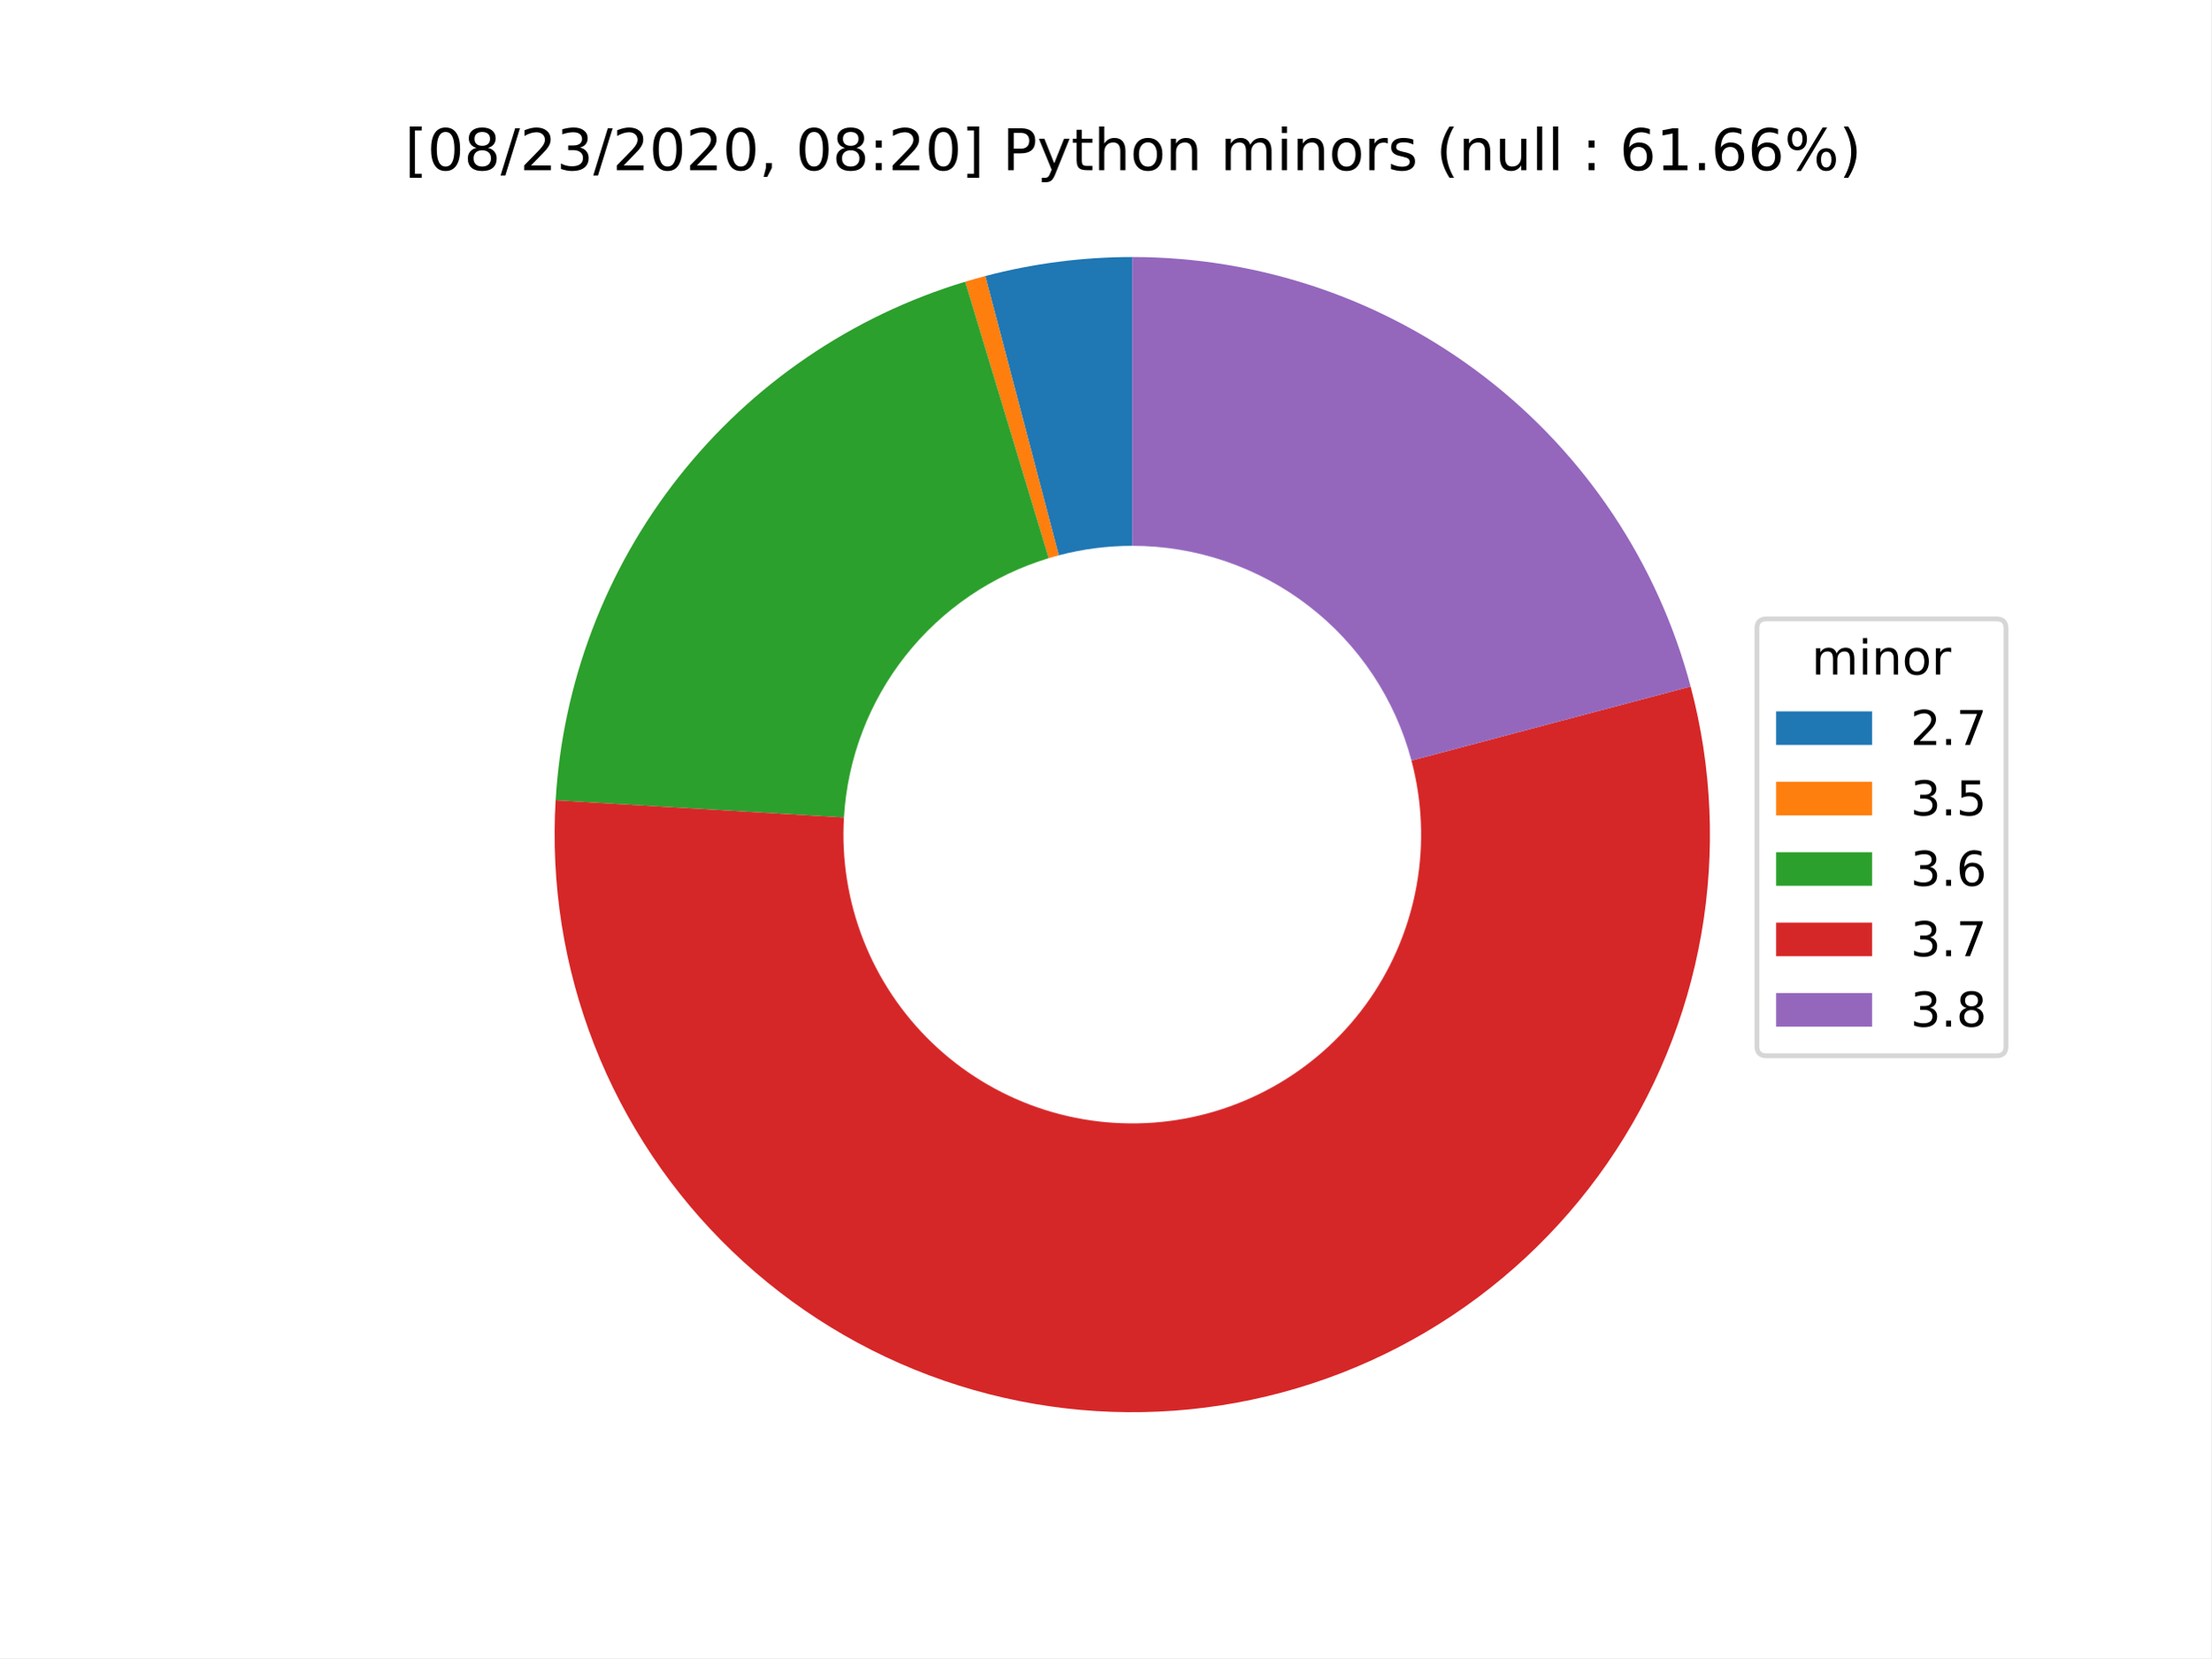
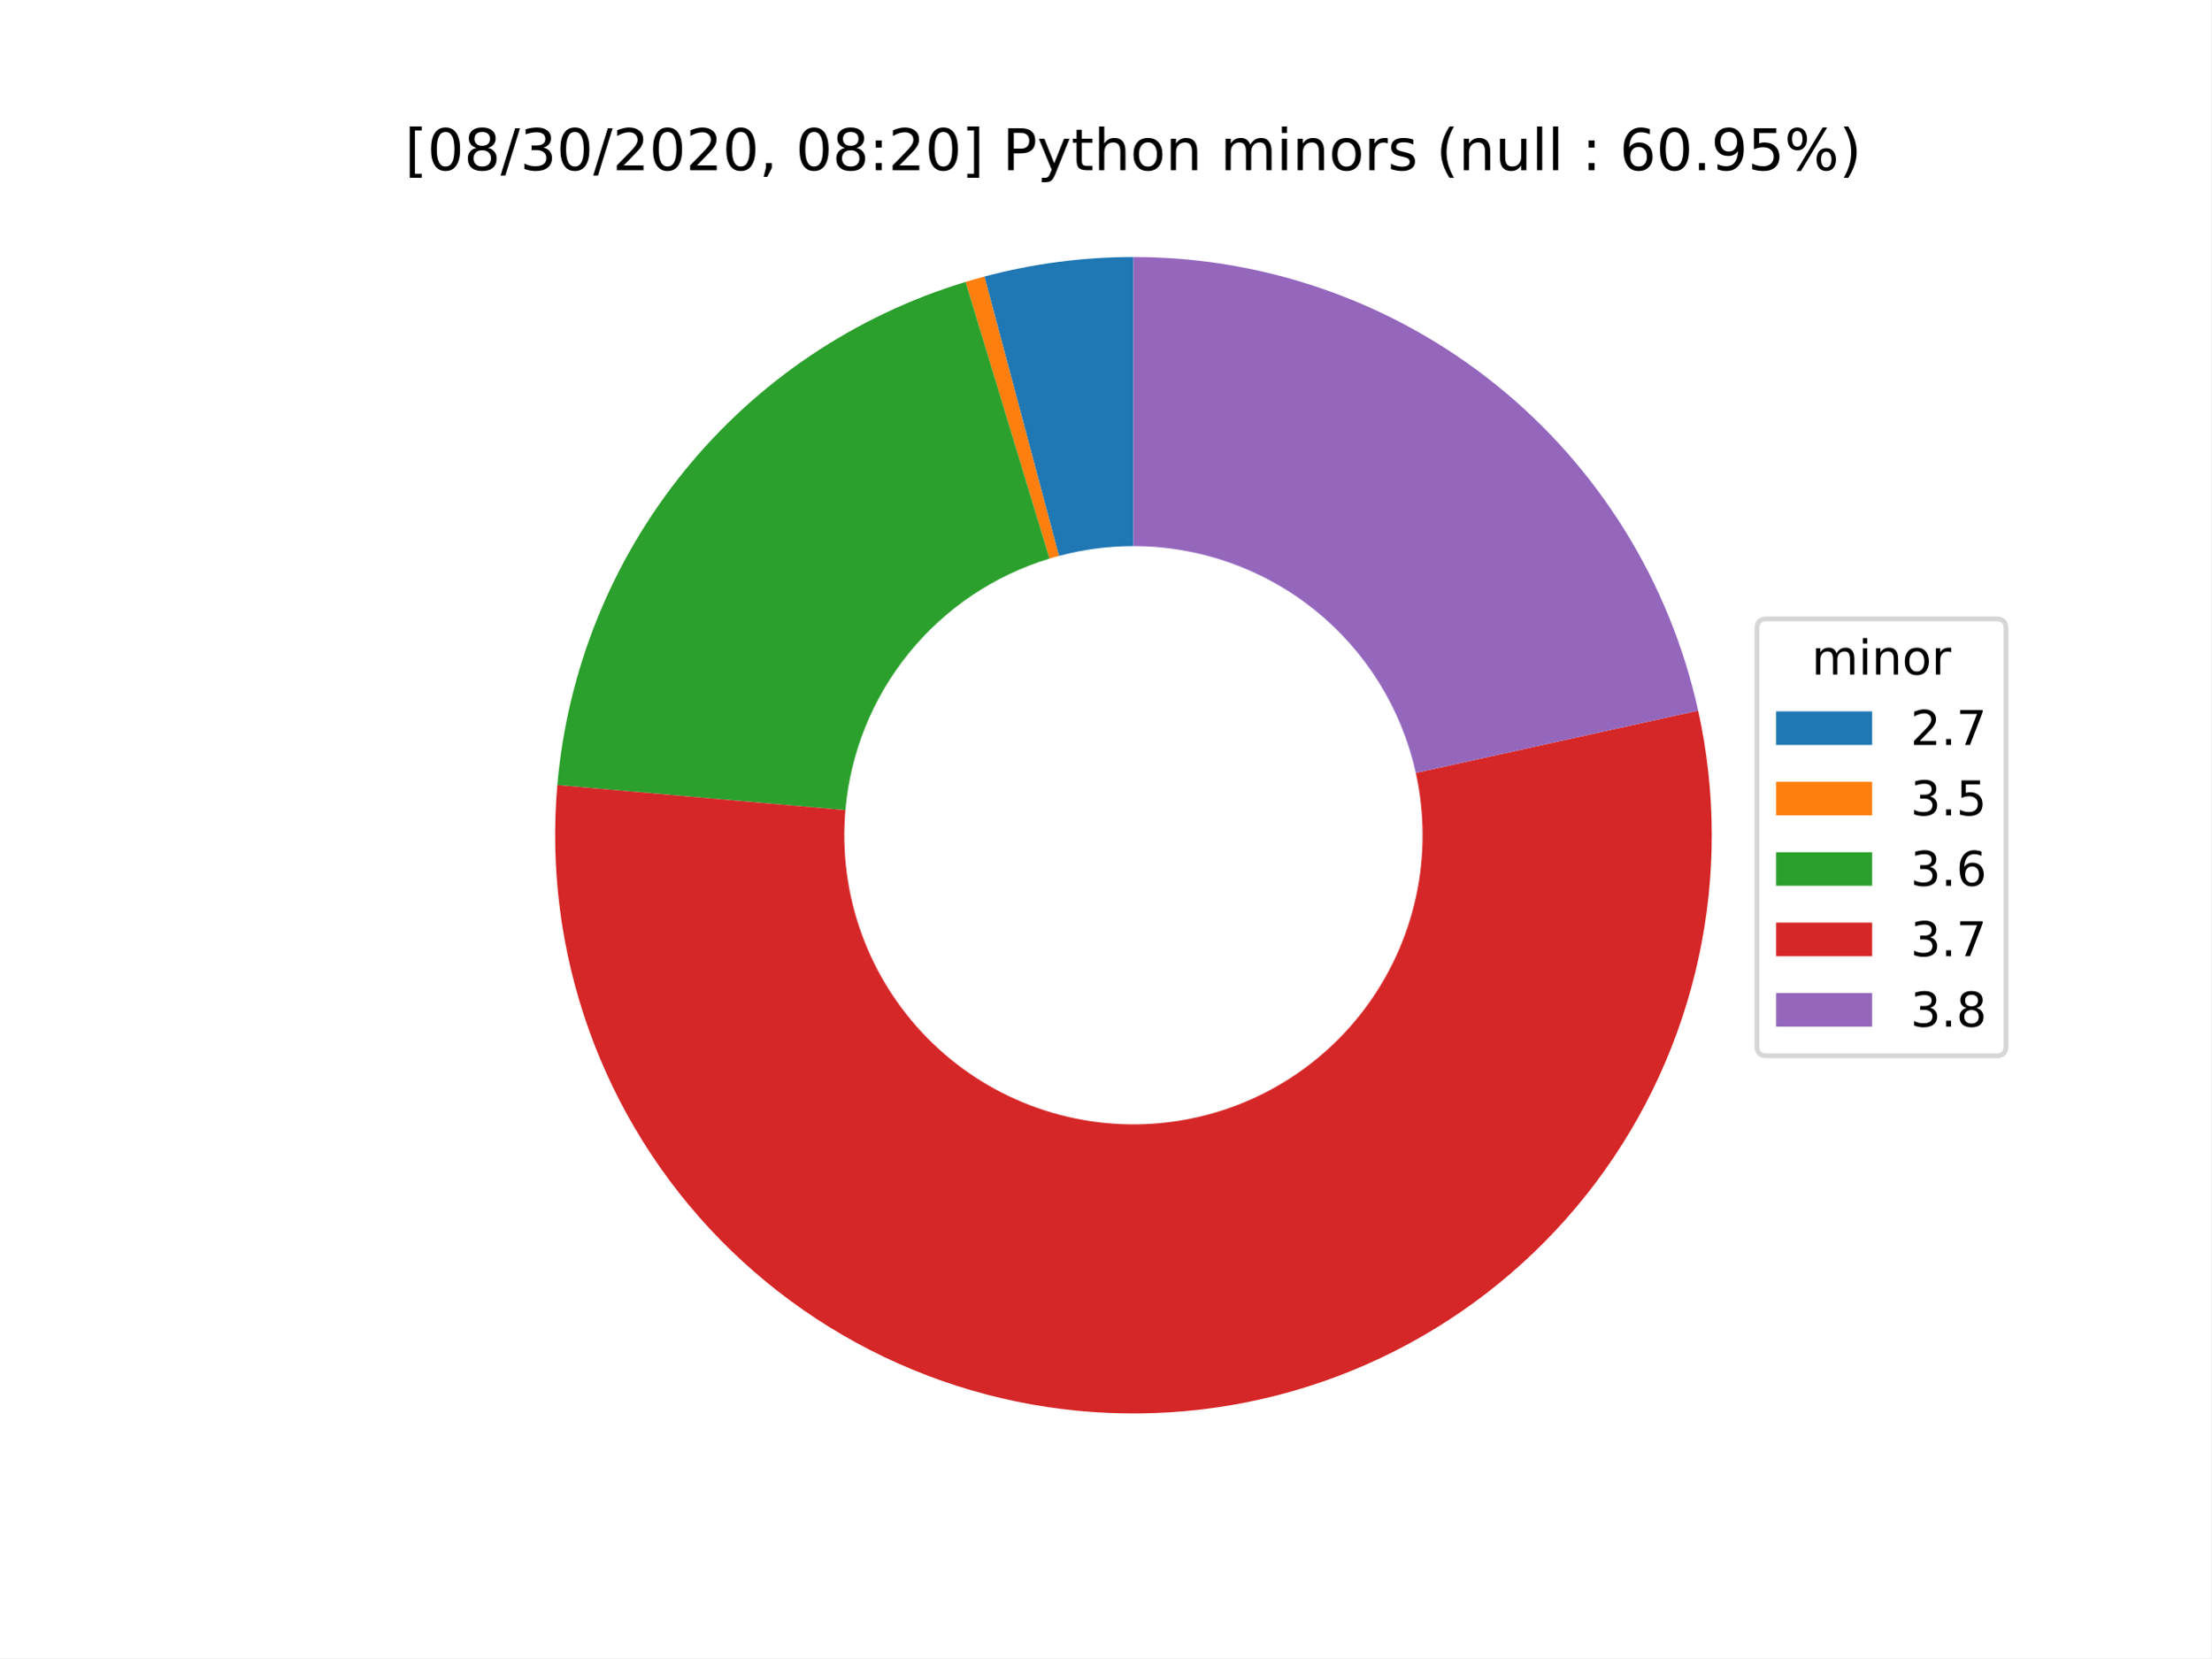
<svg xmlns="http://www.w3.org/2000/svg" xmlns:xlink="http://www.w3.org/1999/xlink" height="345.6pt" version="1.1" viewBox="0 0 460.8 345.6" width="460.8pt">
  <defs>
    <style type="text/css">*{stroke-linecap:butt;stroke-linejoin:round;}</style>
  </defs>
  <g id="figure_1">
    <g id="patch_1">
      <path d="M 0 345.6  L 460.8 345.6  L 460.8 0  L 0 0  z " style="fill:#ffffff;" />
    </g>
    <g id="axes_1">
      <g id="patch_2">
-         <path d="M 235.97 53.568  C 230.804 53.568 225.644 53.9 220.521 54.563  C 215.398 55.226 210.323 56.218 205.327 57.533  L 220.649 115.746  C 223.147 115.089 225.684 114.593 228.246 114.261  C 230.807 113.93 233.387 113.763 235.97 113.763  L 235.97 53.568  z " style="fill:#1f77b4;" />
+         <path d="M 236.214 53.568  C 230.975 53.568 225.742 53.91 220.547 54.591  C 215.352 55.272 210.208 56.291 205.146 57.641  L 220.68 115.866  C 223.211 115.191 225.783 114.681 228.381 114.34  C 230.978 114 233.595 113.829 236.214 113.829  L 236.214 53.568  z " style="fill:#1f77b4;" />
      </g>
      <g id="patch_3">
-         <path d="M 205.327 57.533  C 204.628 57.717 203.929 57.908 203.233 58.104  C 202.537 58.301 201.842 58.504 201.149 58.714  L 218.56 116.336  C 218.906 116.232 219.253 116.13 219.602 116.032  C 219.95 115.933 220.299 115.838 220.649 115.746  L 205.327 57.533  z " style="fill:#ff7f0e;" />
+         <path d="M 205.146 57.641  C 204.49 57.816 203.835 57.997 203.182 58.183  C 202.529 58.369 201.878 58.561 201.228 58.758  L 218.721 116.424  C 219.046 116.325 219.372 116.23 219.698 116.137  C 220.025 116.044 220.352 115.953 220.68 115.866  L 205.146 57.641  z " style="fill:#ff7f0e;" />
      </g>
      <g id="patch_4">
-         <path d="M 201.149 58.714  C 177.576 65.836 156.747 80.023 141.486 99.349  C 126.224 118.676 117.254 142.227 115.792 166.809  L 175.881 170.384  C 176.612 158.093 181.097 146.317 188.728 136.654  C 196.358 126.991 206.773 119.897 218.56 116.336  L 201.149 58.714  z " style="fill:#2ca02c;" />
+         <path d="M 201.228 58.758  C 178.199 65.743 157.782 79.469 142.62 98.158  C 127.458 116.846 118.236 139.654 116.147 163.629  L 176.181 168.86  C 177.225 156.872 181.836 145.468 189.417 136.124  C 196.998 126.78 207.207 119.917 218.721 116.424  L 201.228 58.758  z " style="fill:#2ca02c;" />
      </g>
      <g id="patch_5">
-         <path d="M 115.792 166.809  C 114.757 184.204 117.511 201.618 123.863 217.845  C 130.216 234.072 140.016 248.728 152.585 260.797  C 165.155 272.867 180.196 282.065 196.667 287.754  C 213.138 293.442 230.65 295.488 247.988 293.748  C 265.327 292.009 282.083 286.525 297.096 277.678  C 312.109 268.83 325.023 256.828 334.944 242.502  C 344.865 228.176 351.559 211.865 354.561 194.7  C 357.563 177.535 356.803 159.92 352.333 143.078  L 294.152 158.518  C 296.387 166.94 296.767 175.747 295.266 184.329  C 293.765 192.912 290.418 201.067 285.457 208.23  C 280.497 215.393 274.039 221.395 266.533 225.818  C 259.027 230.242 250.649 232.984 241.979 233.854  C 233.31 234.723 224.554 233.701 216.319 230.856  C 208.083 228.012 200.562 223.413 194.278 217.378  C 187.993 211.343 183.093 204.015 179.917 195.902  C 176.741 187.789 175.364 179.082 175.881 170.384  L 115.792 166.809  z " style="fill:#d62728;" />
+         <path d="M 116.147 163.629  C 114.639 180.934 116.89 198.362 122.745 214.716  C 128.601 231.07 137.923 245.966 150.071 258.382  C 162.22 270.797 176.91 280.441 193.133 286.65  C 209.356 292.859 226.731 295.488 244.064 294.357  C 261.398 293.225 278.284 288.36 293.562 280.094  C 308.84 271.829 322.152 260.358 332.583 246.468  C 343.015 232.579 350.322 216.597 354.001 199.621  C 357.681 182.645 357.647 165.072 353.903 148.11  L 295.059 161.1  C 296.931 169.581 296.948 178.367 295.108 186.856  C 293.268 195.344 289.615 203.335 284.399 210.279  C 279.183 217.224 272.527 222.96 264.888 227.092  C 257.249 231.225 248.806 233.658 240.139 234.223  C 231.473 234.789 222.785 233.475 214.674 230.37  C 206.562 227.265 199.217 222.444 193.143 216.236  C 187.068 210.028 182.407 202.58 179.48 194.403  C 176.552 186.226 175.427 177.512 176.181 168.86  L 116.147 163.629  z " style="fill:#d62728;" />
      </g>
      <g id="patch_6">
-         <path d="M 352.333 143.078  C 345.524 117.419 330.415 94.72 309.374 78.534  C 288.332 62.348 262.517 53.568 235.97 53.568  L 235.97 113.763  C 249.243 113.763 262.151 118.154 272.672 126.246  C 283.193 134.339 290.747 145.689 294.152 158.518  L 352.333 143.078  z " style="fill:#9467bd;" />
+         <path d="M 353.903 148.11  C 347.987 121.31 333.09 97.319 311.694 80.131  C 290.298 62.943 263.659 53.568 236.214 53.568  L 236.214 113.829  C 249.937 113.829 263.256 118.516 273.954 127.11  C 284.652 135.704 292.1 147.7 295.059 161.1  L 353.903 148.11  z " style="fill:#9467bd;" />
      </g>
      <g id="matplotlib.axis_1" />
      <g id="matplotlib.axis_2" />
      <g id="text_1">
        <g transform="translate(84.36187 35.472)scale(0.12 -0.12)">
          <defs>
            <path d="M 8.594 75.984  L 29.297 75.984  L 29.297 69  L 17.578 69  L 17.578 -6.203  L 29.297 -6.203  L 29.297 -13.188  L 8.594 -13.188  z " id="DejaVuSans-91" />
            <path d="M 31.781 66.406  Q 24.172 66.406 20.328 58.906  Q 16.5 51.422 16.5 36.375  Q 16.5 21.391 20.328 13.891  Q 24.172 6.391 31.781 6.391  Q 39.453 6.391 43.281 13.891  Q 47.125 21.391 47.125 36.375  Q 47.125 51.422 43.281 58.906  Q 39.453 66.406 31.781 66.406  z M 31.781 74.219  Q 44.047 74.219 50.516 64.516  Q 56.984 54.828 56.984 36.375  Q 56.984 17.969 50.516 8.266  Q 44.047 -1.422 31.781 -1.422  Q 19.531 -1.422 13.062 8.266  Q 6.594 17.969 6.594 36.375  Q 6.594 54.828 13.062 64.516  Q 19.531 74.219 31.781 74.219  z " id="DejaVuSans-48" />
            <path d="M 31.781 34.625  Q 24.75 34.625 20.719 30.859  Q 16.703 27.094 16.703 20.516  Q 16.703 13.922 20.719 10.156  Q 24.75 6.391 31.781 6.391  Q 38.812 6.391 42.859 10.172  Q 46.922 13.969 46.922 20.516  Q 46.922 27.094 42.891 30.859  Q 38.875 34.625 31.781 34.625  z M 21.922 38.812  Q 15.578 40.375 12.031 44.719  Q 8.5 49.078 8.5 55.328  Q 8.5 64.062 14.719 69.141  Q 20.953 74.219 31.781 74.219  Q 42.672 74.219 48.875 69.141  Q 55.078 64.062 55.078 55.328  Q 55.078 49.078 51.531 44.719  Q 48 40.375 41.703 38.812  Q 48.828 37.156 52.797 32.312  Q 56.781 27.484 56.781 20.516  Q 56.781 9.906 50.312 4.234  Q 43.844 -1.422 31.781 -1.422  Q 19.734 -1.422 13.25 4.234  Q 6.781 9.906 6.781 20.516  Q 6.781 27.484 10.781 32.312  Q 14.797 37.156 21.922 38.812  z M 18.312 54.391  Q 18.312 48.734 21.844 45.562  Q 25.391 42.391 31.781 42.391  Q 38.141 42.391 41.719 45.562  Q 45.312 48.734 45.312 54.391  Q 45.312 60.062 41.719 63.234  Q 38.141 66.406 31.781 66.406  Q 25.391 66.406 21.844 63.234  Q 18.312 60.062 18.312 54.391  z " id="DejaVuSans-56" />
            <path d="M 25.391 72.906  L 33.688 72.906  L 8.297 -9.281  L 0 -9.281  z " id="DejaVuSans-47" />
+             <path d="M 40.578 39.312  Q 47.656 37.797 51.625 33  Q 55.609 28.219 55.609 21.188  Q 55.609 10.406 48.188 4.484  Q 40.766 -1.422 27.094 -1.422  Q 22.516 -1.422 17.656 -0.516  Q 12.797 0.391 7.625 2.203  L 7.625 11.719  Q 11.719 9.328 16.594 8.109  Q 21.484 6.891 26.812 6.891  Q 36.078 6.891 40.938 10.547  Q 45.797 14.203 45.797 21.188  Q 45.797 27.641 41.281 31.266  Q 36.766 34.906 28.719 34.906  L 20.219 34.906  L 20.219 43.016  L 29.109 43.016  Q 36.375 43.016 40.234 45.922  Q 44.094 48.828 44.094 54.297  Q 44.094 59.906 40.109 62.906  Q 36.141 65.922 28.719 65.922  Q 24.656 65.922 20.016 65.031  Q 15.375 64.156 9.812 62.312  L 9.812 71.094  Q 15.438 72.656 20.344 73.438  Q 25.25 74.219 29.594 74.219  Q 40.828 74.219 47.359 69.109  Q 53.906 64.016 53.906 55.328  Q 53.906 49.266 50.438 45.094  Q 46.969 40.922 40.578 39.312  z " id="DejaVuSans-51" />
            <path d="M 19.188 8.297  L 53.609 8.297  L 53.609 0  L 7.328 0  L 7.328 8.297  Q 12.938 14.109 22.625 23.891  Q 32.328 33.688 34.812 36.531  Q 39.547 41.844 41.422 45.531  Q 43.312 49.219 43.312 52.781  Q 43.312 58.594 39.234 62.25  Q 35.156 65.922 28.609 65.922  Q 23.969 65.922 18.812 64.312  Q 13.672 62.703 7.812 59.422  L 7.812 69.391  Q 13.766 71.781 18.938 73  Q 24.125 74.219 28.422 74.219  Q 39.75 74.219 46.484 68.547  Q 53.219 62.891 53.219 53.422  Q 53.219 48.922 51.531 44.891  Q 49.859 40.875 45.406 35.406  Q 44.188 33.984 37.641 27.219  Q 31.109 20.453 19.188 8.297  z " id="DejaVuSans-50" />
-             <path d="M 40.578 39.312  Q 47.656 37.797 51.625 33  Q 55.609 28.219 55.609 21.188  Q 55.609 10.406 48.188 4.484  Q 40.766 -1.422 27.094 -1.422  Q 22.516 -1.422 17.656 -0.516  Q 12.797 0.391 7.625 2.203  L 7.625 11.719  Q 11.719 9.328 16.594 8.109  Q 21.484 6.891 26.812 6.891  Q 36.078 6.891 40.938 10.547  Q 45.797 14.203 45.797 21.188  Q 45.797 27.641 41.281 31.266  Q 36.766 34.906 28.719 34.906  L 20.219 34.906  L 20.219 43.016  L 29.109 43.016  Q 36.375 43.016 40.234 45.922  Q 44.094 48.828 44.094 54.297  Q 44.094 59.906 40.109 62.906  Q 36.141 65.922 28.719 65.922  Q 24.656 65.922 20.016 65.031  Q 15.375 64.156 9.812 62.312  L 9.812 71.094  Q 15.438 72.656 20.344 73.438  Q 25.25 74.219 29.594 74.219  Q 40.828 74.219 47.359 69.109  Q 53.906 64.016 53.906 55.328  Q 53.906 49.266 50.438 45.094  Q 46.969 40.922 40.578 39.312  z " id="DejaVuSans-51" />
            <path d="M 11.719 12.406  L 22.016 12.406  L 22.016 4  L 14.016 -11.625  L 7.719 -11.625  L 11.719 4  z " id="DejaVuSans-44" />
            <path id="DejaVuSans-32" />
            <path d="M 11.719 12.406  L 22.016 12.406  L 22.016 0  L 11.719 0  z M 11.719 51.703  L 22.016 51.703  L 22.016 39.312  L 11.719 39.312  z " id="DejaVuSans-58" />
            <path d="M 30.422 75.984  L 30.422 -13.188  L 9.719 -13.188  L 9.719 -6.203  L 21.391 -6.203  L 21.391 69  L 9.719 69  L 9.719 75.984  z " id="DejaVuSans-93" />
            <path d="M 19.672 64.797  L 19.672 37.406  L 32.078 37.406  Q 38.969 37.406 42.719 40.969  Q 46.484 44.531 46.484 51.125  Q 46.484 57.672 42.719 61.234  Q 38.969 64.797 32.078 64.797  z M 9.812 72.906  L 32.078 72.906  Q 44.344 72.906 50.609 67.359  Q 56.891 61.812 56.891 51.125  Q 56.891 40.328 50.609 34.812  Q 44.344 29.297 32.078 29.297  L 19.672 29.297  L 19.672 0  L 9.812 0  z " id="DejaVuSans-80" />
            <path d="M 32.172 -5.078  Q 28.375 -14.844 24.75 -17.812  Q 21.141 -20.797 15.094 -20.797  L 7.906 -20.797  L 7.906 -13.281  L 13.188 -13.281  Q 16.891 -13.281 18.938 -11.516  Q 21 -9.766 23.484 -3.219  L 25.094 0.875  L 2.984 54.688  L 12.5 54.688  L 29.594 11.922  L 46.688 54.688  L 56.203 54.688  z " id="DejaVuSans-121" />
            <path d="M 18.312 70.219  L 18.312 54.688  L 36.812 54.688  L 36.812 47.703  L 18.312 47.703  L 18.312 18.016  Q 18.312 11.328 20.141 9.422  Q 21.969 7.516 27.594 7.516  L 36.812 7.516  L 36.812 0  L 27.594 0  Q 17.188 0 13.234 3.875  Q 9.281 7.766 9.281 18.016  L 9.281 47.703  L 2.688 47.703  L 2.688 54.688  L 9.281 54.688  L 9.281 70.219  z " id="DejaVuSans-116" />
            <path d="M 54.891 33.016  L 54.891 0  L 45.906 0  L 45.906 32.719  Q 45.906 40.484 42.875 44.328  Q 39.844 48.188 33.797 48.188  Q 26.516 48.188 22.312 43.547  Q 18.109 38.922 18.109 30.906  L 18.109 0  L 9.078 0  L 9.078 75.984  L 18.109 75.984  L 18.109 46.188  Q 21.344 51.125 25.703 53.562  Q 30.078 56 35.797 56  Q 45.219 56 50.047 50.172  Q 54.891 44.344 54.891 33.016  z " id="DejaVuSans-104" />
            <path d="M 30.609 48.391  Q 23.391 48.391 19.188 42.75  Q 14.984 37.109 14.984 27.297  Q 14.984 17.484 19.156 11.844  Q 23.344 6.203 30.609 6.203  Q 37.797 6.203 41.984 11.859  Q 46.188 17.531 46.188 27.297  Q 46.188 37.016 41.984 42.703  Q 37.797 48.391 30.609 48.391  z M 30.609 56  Q 42.328 56 49.016 48.375  Q 55.719 40.766 55.719 27.297  Q 55.719 13.875 49.016 6.219  Q 42.328 -1.422 30.609 -1.422  Q 18.844 -1.422 12.172 6.219  Q 5.516 13.875 5.516 27.297  Q 5.516 40.766 12.172 48.375  Q 18.844 56 30.609 56  z " id="DejaVuSans-111" />
            <path d="M 54.891 33.016  L 54.891 0  L 45.906 0  L 45.906 32.719  Q 45.906 40.484 42.875 44.328  Q 39.844 48.188 33.797 48.188  Q 26.516 48.188 22.312 43.547  Q 18.109 38.922 18.109 30.906  L 18.109 0  L 9.078 0  L 9.078 54.688  L 18.109 54.688  L 18.109 46.188  Q 21.344 51.125 25.703 53.562  Q 30.078 56 35.797 56  Q 45.219 56 50.047 50.172  Q 54.891 44.344 54.891 33.016  z " id="DejaVuSans-110" />
            <path d="M 52 44.188  Q 55.375 50.25 60.062 53.125  Q 64.75 56 71.094 56  Q 79.641 56 84.281 50.016  Q 88.922 44.047 88.922 33.016  L 88.922 0  L 79.891 0  L 79.891 32.719  Q 79.891 40.578 77.094 44.375  Q 74.312 48.188 68.609 48.188  Q 61.625 48.188 57.562 43.547  Q 53.516 38.922 53.516 30.906  L 53.516 0  L 44.484 0  L 44.484 32.719  Q 44.484 40.625 41.703 44.406  Q 38.922 48.188 33.109 48.188  Q 26.219 48.188 22.156 43.531  Q 18.109 38.875 18.109 30.906  L 18.109 0  L 9.078 0  L 9.078 54.688  L 18.109 54.688  L 18.109 46.188  Q 21.188 51.219 25.484 53.609  Q 29.781 56 35.688 56  Q 41.656 56 45.828 52.969  Q 50 49.953 52 44.188  z " id="DejaVuSans-109" />
            <path d="M 9.422 54.688  L 18.406 54.688  L 18.406 0  L 9.422 0  z M 9.422 75.984  L 18.406 75.984  L 18.406 64.594  L 9.422 64.594  z " id="DejaVuSans-105" />
            <path d="M 41.109 46.297  Q 39.594 47.172 37.812 47.578  Q 36.031 48 33.891 48  Q 26.266 48 22.188 43.047  Q 18.109 38.094 18.109 28.812  L 18.109 0  L 9.078 0  L 9.078 54.688  L 18.109 54.688  L 18.109 46.188  Q 20.953 51.172 25.484 53.578  Q 30.031 56 36.531 56  Q 37.453 56 38.578 55.875  Q 39.703 55.766 41.062 55.516  z " id="DejaVuSans-114" />
            <path d="M 44.281 53.078  L 44.281 44.578  Q 40.484 46.531 36.375 47.5  Q 32.281 48.484 27.875 48.484  Q 21.188 48.484 17.844 46.438  Q 14.5 44.391 14.5 40.281  Q 14.5 37.156 16.891 35.375  Q 19.281 33.594 26.516 31.984  L 29.594 31.297  Q 39.156 29.25 43.188 25.516  Q 47.219 21.781 47.219 15.094  Q 47.219 7.469 41.188 3.016  Q 35.156 -1.422 24.609 -1.422  Q 20.219 -1.422 15.453 -0.562  Q 10.688 0.297 5.422 2  L 5.422 11.281  Q 10.406 8.688 15.234 7.391  Q 20.062 6.109 24.812 6.109  Q 31.156 6.109 34.562 8.281  Q 37.984 10.453 37.984 14.406  Q 37.984 18.062 35.516 20.016  Q 33.062 21.969 24.703 23.781  L 21.578 24.516  Q 13.234 26.266 9.516 29.906  Q 5.812 33.547 5.812 39.891  Q 5.812 47.609 11.281 51.797  Q 16.75 56 26.812 56  Q 31.781 56 36.172 55.266  Q 40.578 54.547 44.281 53.078  z " id="DejaVuSans-115" />
            <path d="M 31 75.875  Q 24.469 64.656 21.281 53.656  Q 18.109 42.672 18.109 31.391  Q 18.109 20.125 21.312 9.062  Q 24.516 -2 31 -13.188  L 23.188 -13.188  Q 15.875 -1.703 12.234 9.375  Q 8.594 20.453 8.594 31.391  Q 8.594 42.281 12.203 53.312  Q 15.828 64.359 23.188 75.875  z " id="DejaVuSans-40" />
            <path d="M 8.5 21.578  L 8.5 54.688  L 17.484 54.688  L 17.484 21.922  Q 17.484 14.156 20.5 10.266  Q 23.531 6.391 29.594 6.391  Q 36.859 6.391 41.078 11.031  Q 45.312 15.672 45.312 23.688  L 45.312 54.688  L 54.297 54.688  L 54.297 0  L 45.312 0  L 45.312 8.406  Q 42.047 3.422 37.719 1  Q 33.406 -1.422 27.688 -1.422  Q 18.266 -1.422 13.375 4.438  Q 8.5 10.297 8.5 21.578  z M 31.109 56  z " id="DejaVuSans-117" />
            <path d="M 9.422 75.984  L 18.406 75.984  L 18.406 0  L 9.422 0  z " id="DejaVuSans-108" />
            <path d="M 33.016 40.375  Q 26.375 40.375 22.484 35.828  Q 18.609 31.297 18.609 23.391  Q 18.609 15.531 22.484 10.953  Q 26.375 6.391 33.016 6.391  Q 39.656 6.391 43.531 10.953  Q 47.406 15.531 47.406 23.391  Q 47.406 31.297 43.531 35.828  Q 39.656 40.375 33.016 40.375  z M 52.594 71.297  L 52.594 62.312  Q 48.875 64.062 45.094 64.984  Q 41.312 65.922 37.594 65.922  Q 27.828 65.922 22.672 59.328  Q 17.531 52.734 16.797 39.406  Q 19.672 43.656 24.016 45.922  Q 28.375 48.188 33.594 48.188  Q 44.578 48.188 50.953 41.516  Q 57.328 34.859 57.328 23.391  Q 57.328 12.156 50.688 5.359  Q 44.047 -1.422 33.016 -1.422  Q 20.359 -1.422 13.672 8.266  Q 6.984 17.969 6.984 36.375  Q 6.984 53.656 15.188 63.938  Q 23.391 74.219 37.203 74.219  Q 40.922 74.219 44.703 73.484  Q 48.484 72.75 52.594 71.297  z " id="DejaVuSans-54" />
-             <path d="M 12.406 8.297  L 28.516 8.297  L 28.516 63.922  L 10.984 60.406  L 10.984 69.391  L 28.422 72.906  L 38.281 72.906  L 38.281 8.297  L 54.391 8.297  L 54.391 0  L 12.406 0  z " id="DejaVuSans-49" />
            <path d="M 10.688 12.406  L 21 12.406  L 21 0  L 10.688 0  z " id="DejaVuSans-46" />
+             <path d="M 10.984 1.516  L 10.984 10.5  Q 14.703 8.734 18.5 7.812  Q 22.312 6.891 25.984 6.891  Q 35.75 6.891 40.891 13.453  Q 46.047 20.016 46.781 33.406  Q 43.953 29.203 39.594 26.953  Q 35.25 24.703 29.984 24.703  Q 19.047 24.703 12.672 31.312  Q 6.297 37.938 6.297 49.422  Q 6.297 60.641 12.938 67.422  Q 19.578 74.219 30.609 74.219  Q 43.266 74.219 49.922 64.516  Q 56.594 54.828 56.594 36.375  Q 56.594 19.141 48.406 8.859  Q 40.234 -1.422 26.422 -1.422  Q 22.703 -1.422 18.891 -0.688  Q 15.094 0.047 10.984 1.516  z M 30.609 32.422  Q 37.25 32.422 41.125 36.953  Q 45.016 41.5 45.016 49.422  Q 45.016 57.281 41.125 61.844  Q 37.25 66.406 30.609 66.406  Q 23.969 66.406 20.094 61.844  Q 16.219 57.281 16.219 49.422  Q 16.219 41.5 20.094 36.953  Q 23.969 32.422 30.609 32.422  z " id="DejaVuSans-57" />
+             <path d="M 10.797 72.906  L 49.516 72.906  L 49.516 64.594  L 19.828 64.594  L 19.828 46.734  Q 21.969 47.469 24.109 47.828  Q 26.266 48.188 28.422 48.188  Q 40.625 48.188 47.75 41.5  Q 54.891 34.812 54.891 23.391  Q 54.891 11.625 47.562 5.094  Q 40.234 -1.422 26.906 -1.422  Q 22.312 -1.422 17.547 -0.641  Q 12.797 0.141 7.719 1.703  L 7.719 11.625  Q 12.109 9.234 16.797 8.062  Q 21.484 6.891 26.703 6.891  Q 35.156 6.891 40.078 11.328  Q 45.016 15.766 45.016 23.391  Q 45.016 31 40.078 35.438  Q 35.156 39.891 26.703 39.891  Q 22.75 39.891 18.812 39.016  Q 14.891 38.141 10.797 36.281  z " id="DejaVuSans-53" />
            <path d="M 72.703 32.078  Q 68.453 32.078 66.031 28.469  Q 63.625 24.859 63.625 18.406  Q 63.625 12.062 66.031 8.422  Q 68.453 4.781 72.703 4.781  Q 76.859 4.781 79.266 8.422  Q 81.688 12.062 81.688 18.406  Q 81.688 24.812 79.266 28.438  Q 76.859 32.078 72.703 32.078  z M 72.703 38.281  Q 80.422 38.281 84.953 32.906  Q 89.5 27.547 89.5 18.406  Q 89.5 9.281 84.938 3.922  Q 80.375 -1.422 72.703 -1.422  Q 64.891 -1.422 60.344 3.922  Q 55.812 9.281 55.812 18.406  Q 55.812 27.594 60.375 32.938  Q 64.938 38.281 72.703 38.281  z M 22.312 68.016  Q 18.109 68.016 15.688 64.375  Q 13.281 60.75 13.281 54.391  Q 13.281 47.953 15.672 44.328  Q 18.062 40.719 22.312 40.719  Q 26.562 40.719 28.969 44.328  Q 31.391 47.953 31.391 54.391  Q 31.391 60.688 28.953 64.344  Q 26.516 68.016 22.312 68.016  z M 66.406 74.219  L 74.219 74.219  L 28.609 -1.422  L 20.797 -1.422  z M 22.312 74.219  Q 30.031 74.219 34.609 68.875  Q 39.203 63.531 39.203 54.391  Q 39.203 45.172 34.641 39.844  Q 30.078 34.516 22.312 34.516  Q 14.547 34.516 10.031 39.859  Q 5.516 45.219 5.516 54.391  Q 5.516 63.484 10.047 68.844  Q 14.594 74.219 22.312 74.219  z " id="DejaVuSans-37" />
            <path d="M 8.016 75.875  L 15.828 75.875  Q 23.141 64.359 26.781 53.312  Q 30.422 42.281 30.422 31.391  Q 30.422 20.453 26.781 9.375  Q 23.141 -1.703 15.828 -13.188  L 8.016 -13.188  Q 14.5 -2 17.703 9.062  Q 20.906 20.125 20.906 31.391  Q 20.906 42.672 17.703 53.656  Q 14.5 64.656 8.016 75.875  z " id="DejaVuSans-41" />
          </defs>
          <use xlink:href="#DejaVuSans-91" />
          <use x="39.014" xlink:href="#DejaVuSans-48" />
          <use x="102.637" xlink:href="#DejaVuSans-56" />
          <use x="166.26" xlink:href="#DejaVuSans-47" />
-           <use x="199.951" xlink:href="#DejaVuSans-50" />
-           <use x="263.574" xlink:href="#DejaVuSans-51" />
+           <use x="199.951" xlink:href="#DejaVuSans-51" />
+           <use x="263.574" xlink:href="#DejaVuSans-48" />
          <use x="327.197" xlink:href="#DejaVuSans-47" />
          <use x="360.889" xlink:href="#DejaVuSans-50" />
          <use x="424.512" xlink:href="#DejaVuSans-48" />
          <use x="488.135" xlink:href="#DejaVuSans-50" />
          <use x="551.758" xlink:href="#DejaVuSans-48" />
          <use x="615.381" xlink:href="#DejaVuSans-44" />
          <use x="647.168" xlink:href="#DejaVuSans-32" />
          <use x="678.955" xlink:href="#DejaVuSans-48" />
          <use x="742.578" xlink:href="#DejaVuSans-56" />
          <use x="806.201" xlink:href="#DejaVuSans-58" />
          <use x="839.893" xlink:href="#DejaVuSans-50" />
          <use x="903.516" xlink:href="#DejaVuSans-48" />
          <use x="967.139" xlink:href="#DejaVuSans-93" />
          <use x="1006.152" xlink:href="#DejaVuSans-32" />
          <use x="1037.939" xlink:href="#DejaVuSans-80" />
          <use x="1098.242" xlink:href="#DejaVuSans-121" />
          <use x="1157.422" xlink:href="#DejaVuSans-116" />
          <use x="1196.631" xlink:href="#DejaVuSans-104" />
          <use x="1260.01" xlink:href="#DejaVuSans-111" />
          <use x="1321.191" xlink:href="#DejaVuSans-110" />
          <use x="1384.57" xlink:href="#DejaVuSans-32" />
          <use x="1416.357" xlink:href="#DejaVuSans-109" />
          <use x="1513.77" xlink:href="#DejaVuSans-105" />
          <use x="1541.553" xlink:href="#DejaVuSans-110" />
          <use x="1604.932" xlink:href="#DejaVuSans-111" />
          <use x="1666.113" xlink:href="#DejaVuSans-114" />
          <use x="1707.227" xlink:href="#DejaVuSans-115" />
          <use x="1759.326" xlink:href="#DejaVuSans-32" />
          <use x="1791.113" xlink:href="#DejaVuSans-40" />
          <use x="1830.127" xlink:href="#DejaVuSans-110" />
          <use x="1893.506" xlink:href="#DejaVuSans-117" />
          <use x="1956.885" xlink:href="#DejaVuSans-108" />
          <use x="1984.668" xlink:href="#DejaVuSans-108" />
          <use x="2012.451" xlink:href="#DejaVuSans-32" />
          <use x="2044.238" xlink:href="#DejaVuSans-58" />
          <use x="2077.93" xlink:href="#DejaVuSans-32" />
          <use x="2109.717" xlink:href="#DejaVuSans-54" />
-           <use x="2173.34" xlink:href="#DejaVuSans-49" />
+           <use x="2173.34" xlink:href="#DejaVuSans-48" />
          <use x="2236.963" xlink:href="#DejaVuSans-46" />
-           <use x="2268.75" xlink:href="#DejaVuSans-54" />
-           <use x="2332.373" xlink:href="#DejaVuSans-54" />
+           <use x="2268.75" xlink:href="#DejaVuSans-57" />
+           <use x="2332.373" xlink:href="#DejaVuSans-53" />
          <use x="2395.996" xlink:href="#DejaVuSans-37" />
          <use x="2491.016" xlink:href="#DejaVuSans-41" />
        </g>
      </g>
      <g id="legend_1">
        <g id="patch_7">
          <path d="M 368.152 220.062  L 416.055 220.062  Q 418.055 220.062 418.055 218.062  L 418.055 130.994  Q 418.055 128.994 416.055 128.994  L 368.152 128.994  Q 366.152 128.994 366.152 130.994  L 366.152 218.062  Q 366.152 220.062 368.152 220.062  z " style="fill:#ffffff;opacity:0.8;stroke:#cccccc;stroke-linejoin:miter;" />
        </g>
        <g id="text_2">
          <g transform="translate(377.5606 140.5921)scale(0.1 -0.1)">
            <use xlink:href="#DejaVuSans-109" />
            <use x="97.412" xlink:href="#DejaVuSans-105" />
            <use x="125.195" xlink:href="#DejaVuSans-110" />
            <use x="188.574" xlink:href="#DejaVuSans-111" />
            <use x="249.756" xlink:href="#DejaVuSans-114" />
          </g>
        </g>
        <g id="patch_8">
          <path d="M 370.152 155.27  L 390.152 155.27  L 390.152 148.27  L 370.152 148.27  z " style="fill:#1f77b4;" />
        </g>
        <g id="text_3">
          <g transform="translate(398.152 155.2702)scale(0.1 -0.1)">
            <defs>
              <path d="M 8.203 72.906  L 55.078 72.906  L 55.078 68.703  L 28.609 0  L 18.312 0  L 43.219 64.594  L 8.203 64.594  z " id="DejaVuSans-55" />
            </defs>
            <use xlink:href="#DejaVuSans-50" />
            <use x="63.623" xlink:href="#DejaVuSans-46" />
            <use x="95.41" xlink:href="#DejaVuSans-55" />
          </g>
        </g>
        <g id="patch_9">
          <path d="M 370.152 169.948  L 390.152 169.948  L 390.152 162.948  L 370.152 162.948  z " style="fill:#ff7f0e;" />
        </g>
        <g id="text_4">
          <g transform="translate(398.152 169.9483)scale(0.1 -0.1)">
-             <defs>
-               <path d="M 10.797 72.906  L 49.516 72.906  L 49.516 64.594  L 19.828 64.594  L 19.828 46.734  Q 21.969 47.469 24.109 47.828  Q 26.266 48.188 28.422 48.188  Q 40.625 48.188 47.75 41.5  Q 54.891 34.812 54.891 23.391  Q 54.891 11.625 47.562 5.094  Q 40.234 -1.422 26.906 -1.422  Q 22.312 -1.422 17.547 -0.641  Q 12.797 0.141 7.719 1.703  L 7.719 11.625  Q 12.109 9.234 16.797 8.062  Q 21.484 6.891 26.703 6.891  Q 35.156 6.891 40.078 11.328  Q 45.016 15.766 45.016 23.391  Q 45.016 31 40.078 35.438  Q 35.156 39.891 26.703 39.891  Q 22.75 39.891 18.812 39.016  Q 14.891 38.141 10.797 36.281  z " id="DejaVuSans-53" />
-             </defs>
            <use xlink:href="#DejaVuSans-51" />
            <use x="63.623" xlink:href="#DejaVuSans-46" />
            <use x="95.41" xlink:href="#DejaVuSans-53" />
          </g>
        </g>
        <g id="patch_10">
          <path d="M 370.152 184.626  L 390.152 184.626  L 390.152 177.626  L 370.152 177.626  z " style="fill:#2ca02c;" />
        </g>
        <g id="text_5">
          <g transform="translate(398.152 184.6264)scale(0.1 -0.1)">
            <use xlink:href="#DejaVuSans-51" />
            <use x="63.623" xlink:href="#DejaVuSans-46" />
            <use x="95.41" xlink:href="#DejaVuSans-54" />
          </g>
        </g>
        <g id="patch_11">
          <path d="M 370.152 199.305  L 390.152 199.305  L 390.152 192.305  L 370.152 192.305  z " style="fill:#d62728;" />
        </g>
        <g id="text_6">
          <g transform="translate(398.152 199.3046)scale(0.1 -0.1)">
            <use xlink:href="#DejaVuSans-51" />
            <use x="63.623" xlink:href="#DejaVuSans-46" />
            <use x="95.41" xlink:href="#DejaVuSans-55" />
          </g>
        </g>
        <g id="patch_12">
          <path d="M 370.152 213.983  L 390.152 213.983  L 390.152 206.983  L 370.152 206.983  z " style="fill:#9467bd;" />
        </g>
        <g id="text_7">
          <g transform="translate(398.152 213.9827)scale(0.1 -0.1)">
            <use xlink:href="#DejaVuSans-51" />
            <use x="63.623" xlink:href="#DejaVuSans-46" />
            <use x="95.41" xlink:href="#DejaVuSans-56" />
          </g>
        </g>
      </g>
    </g>
  </g>
</svg>
